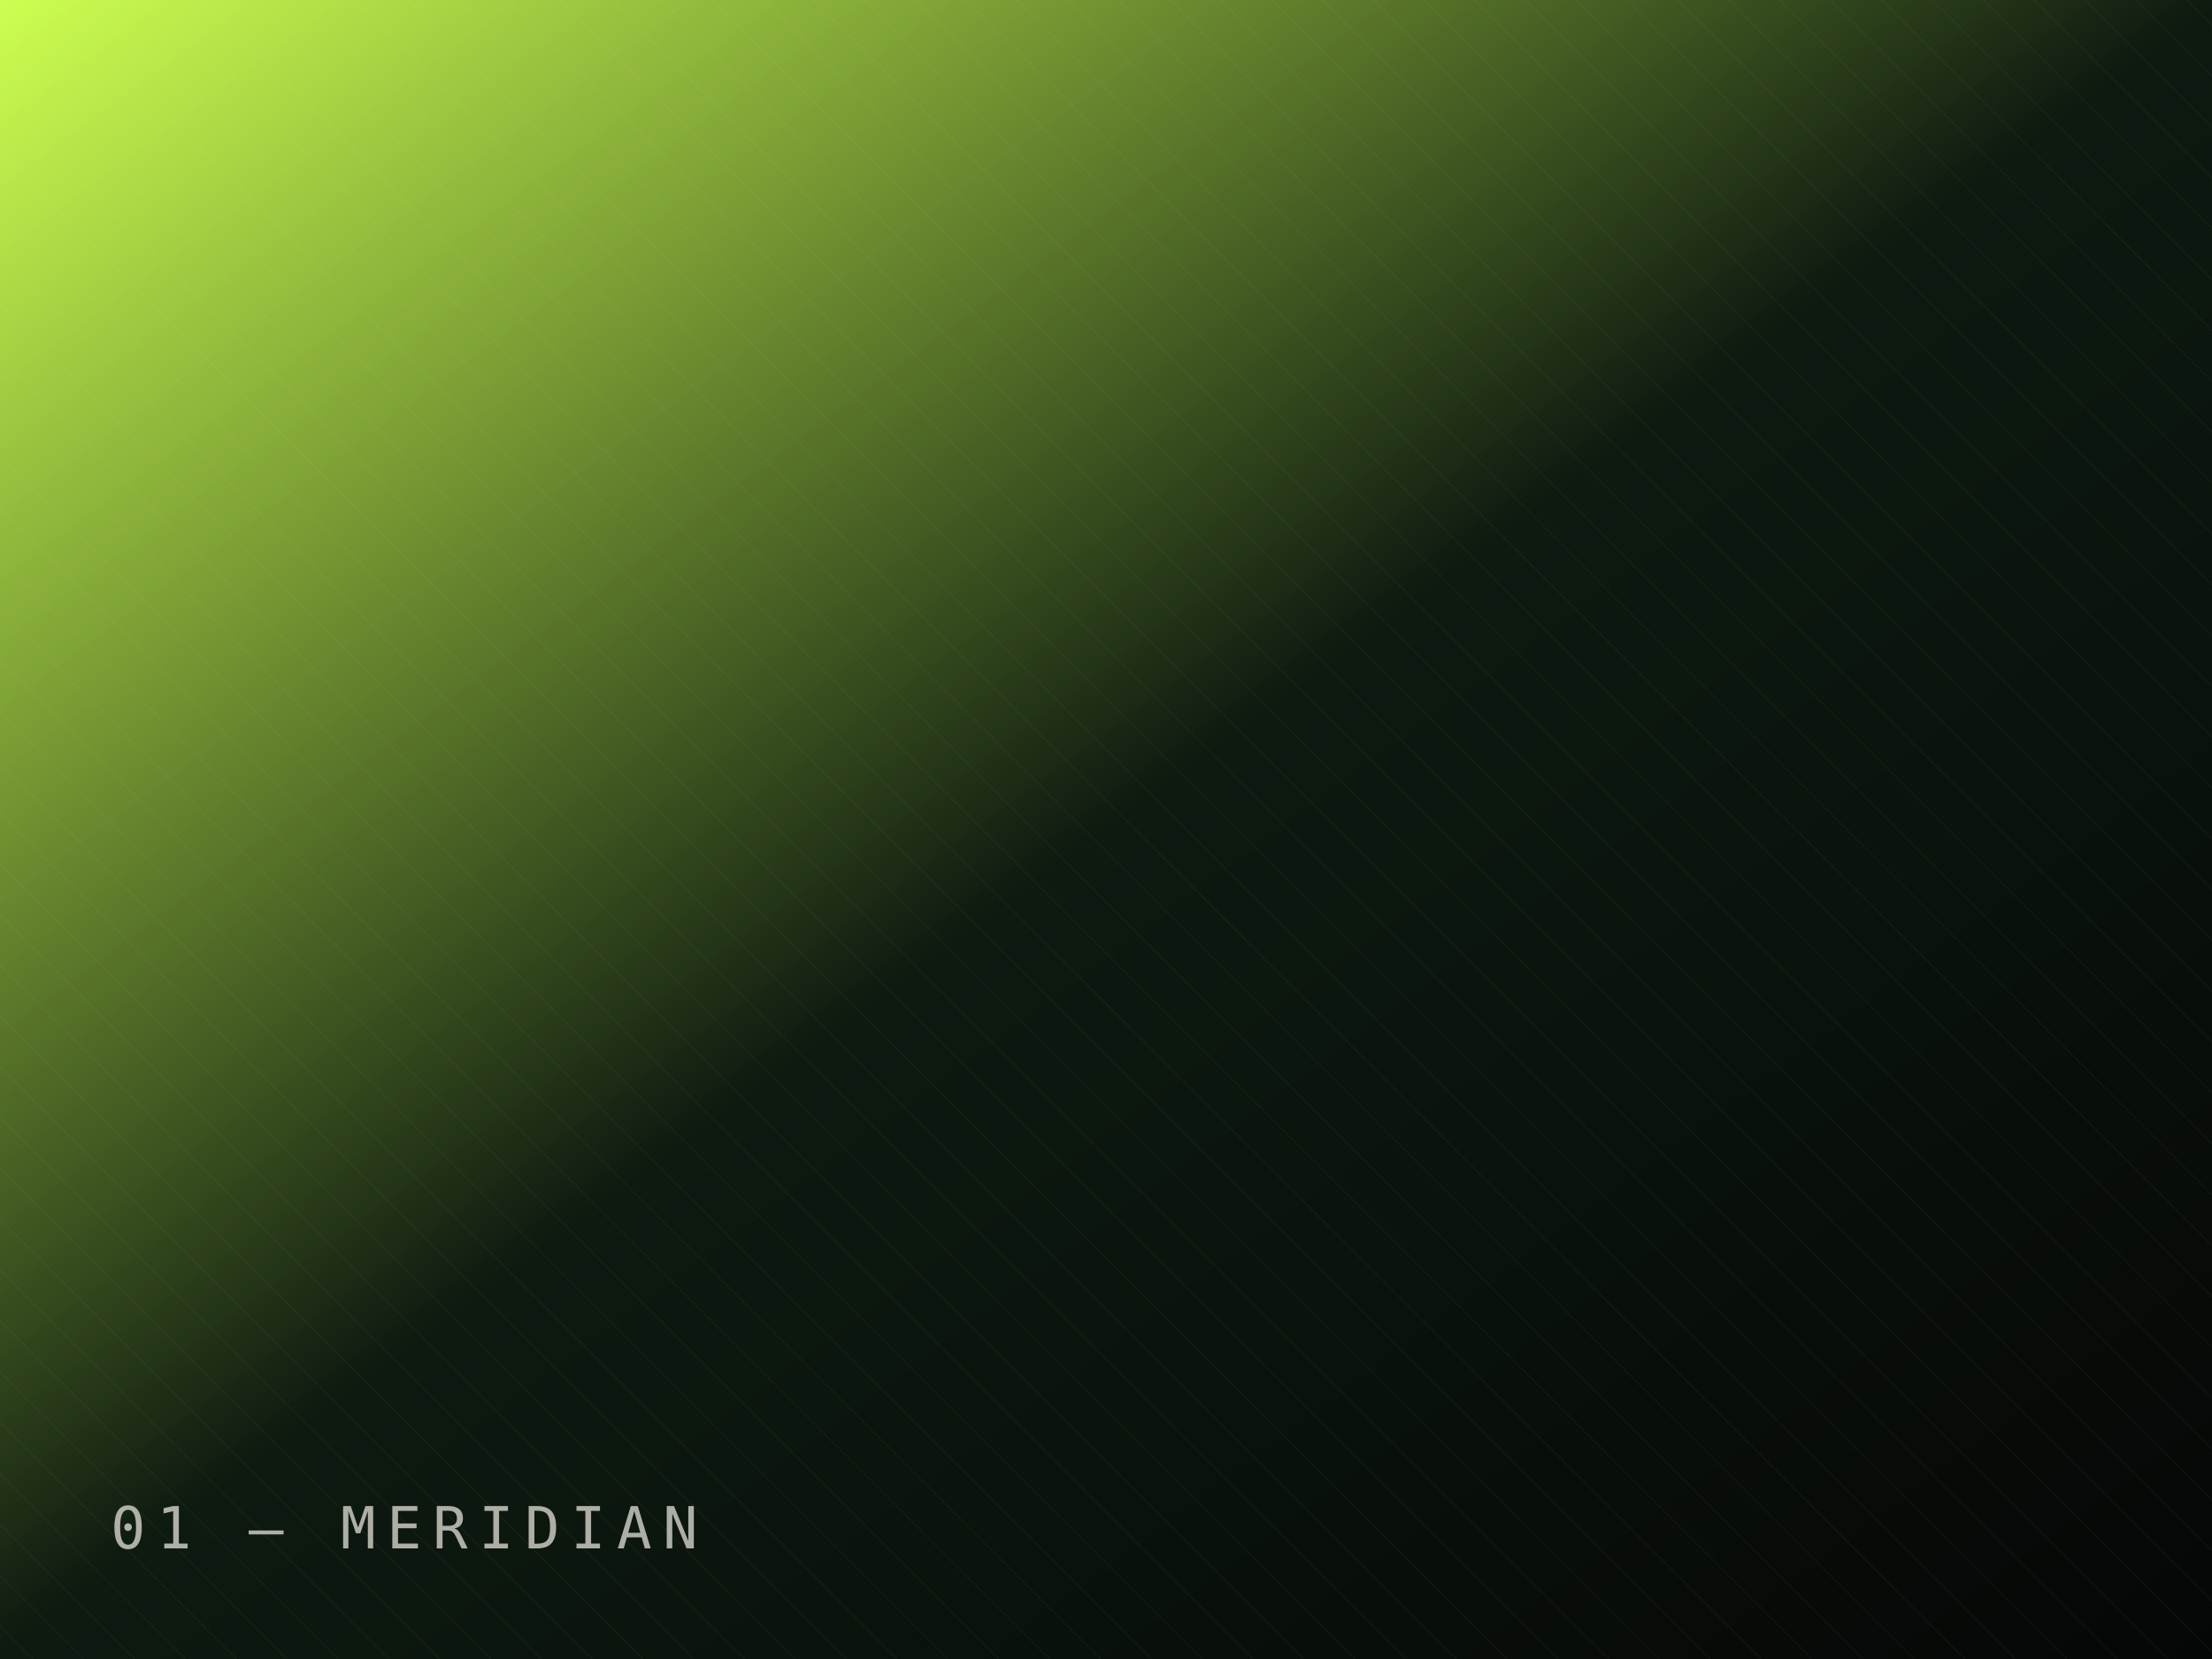
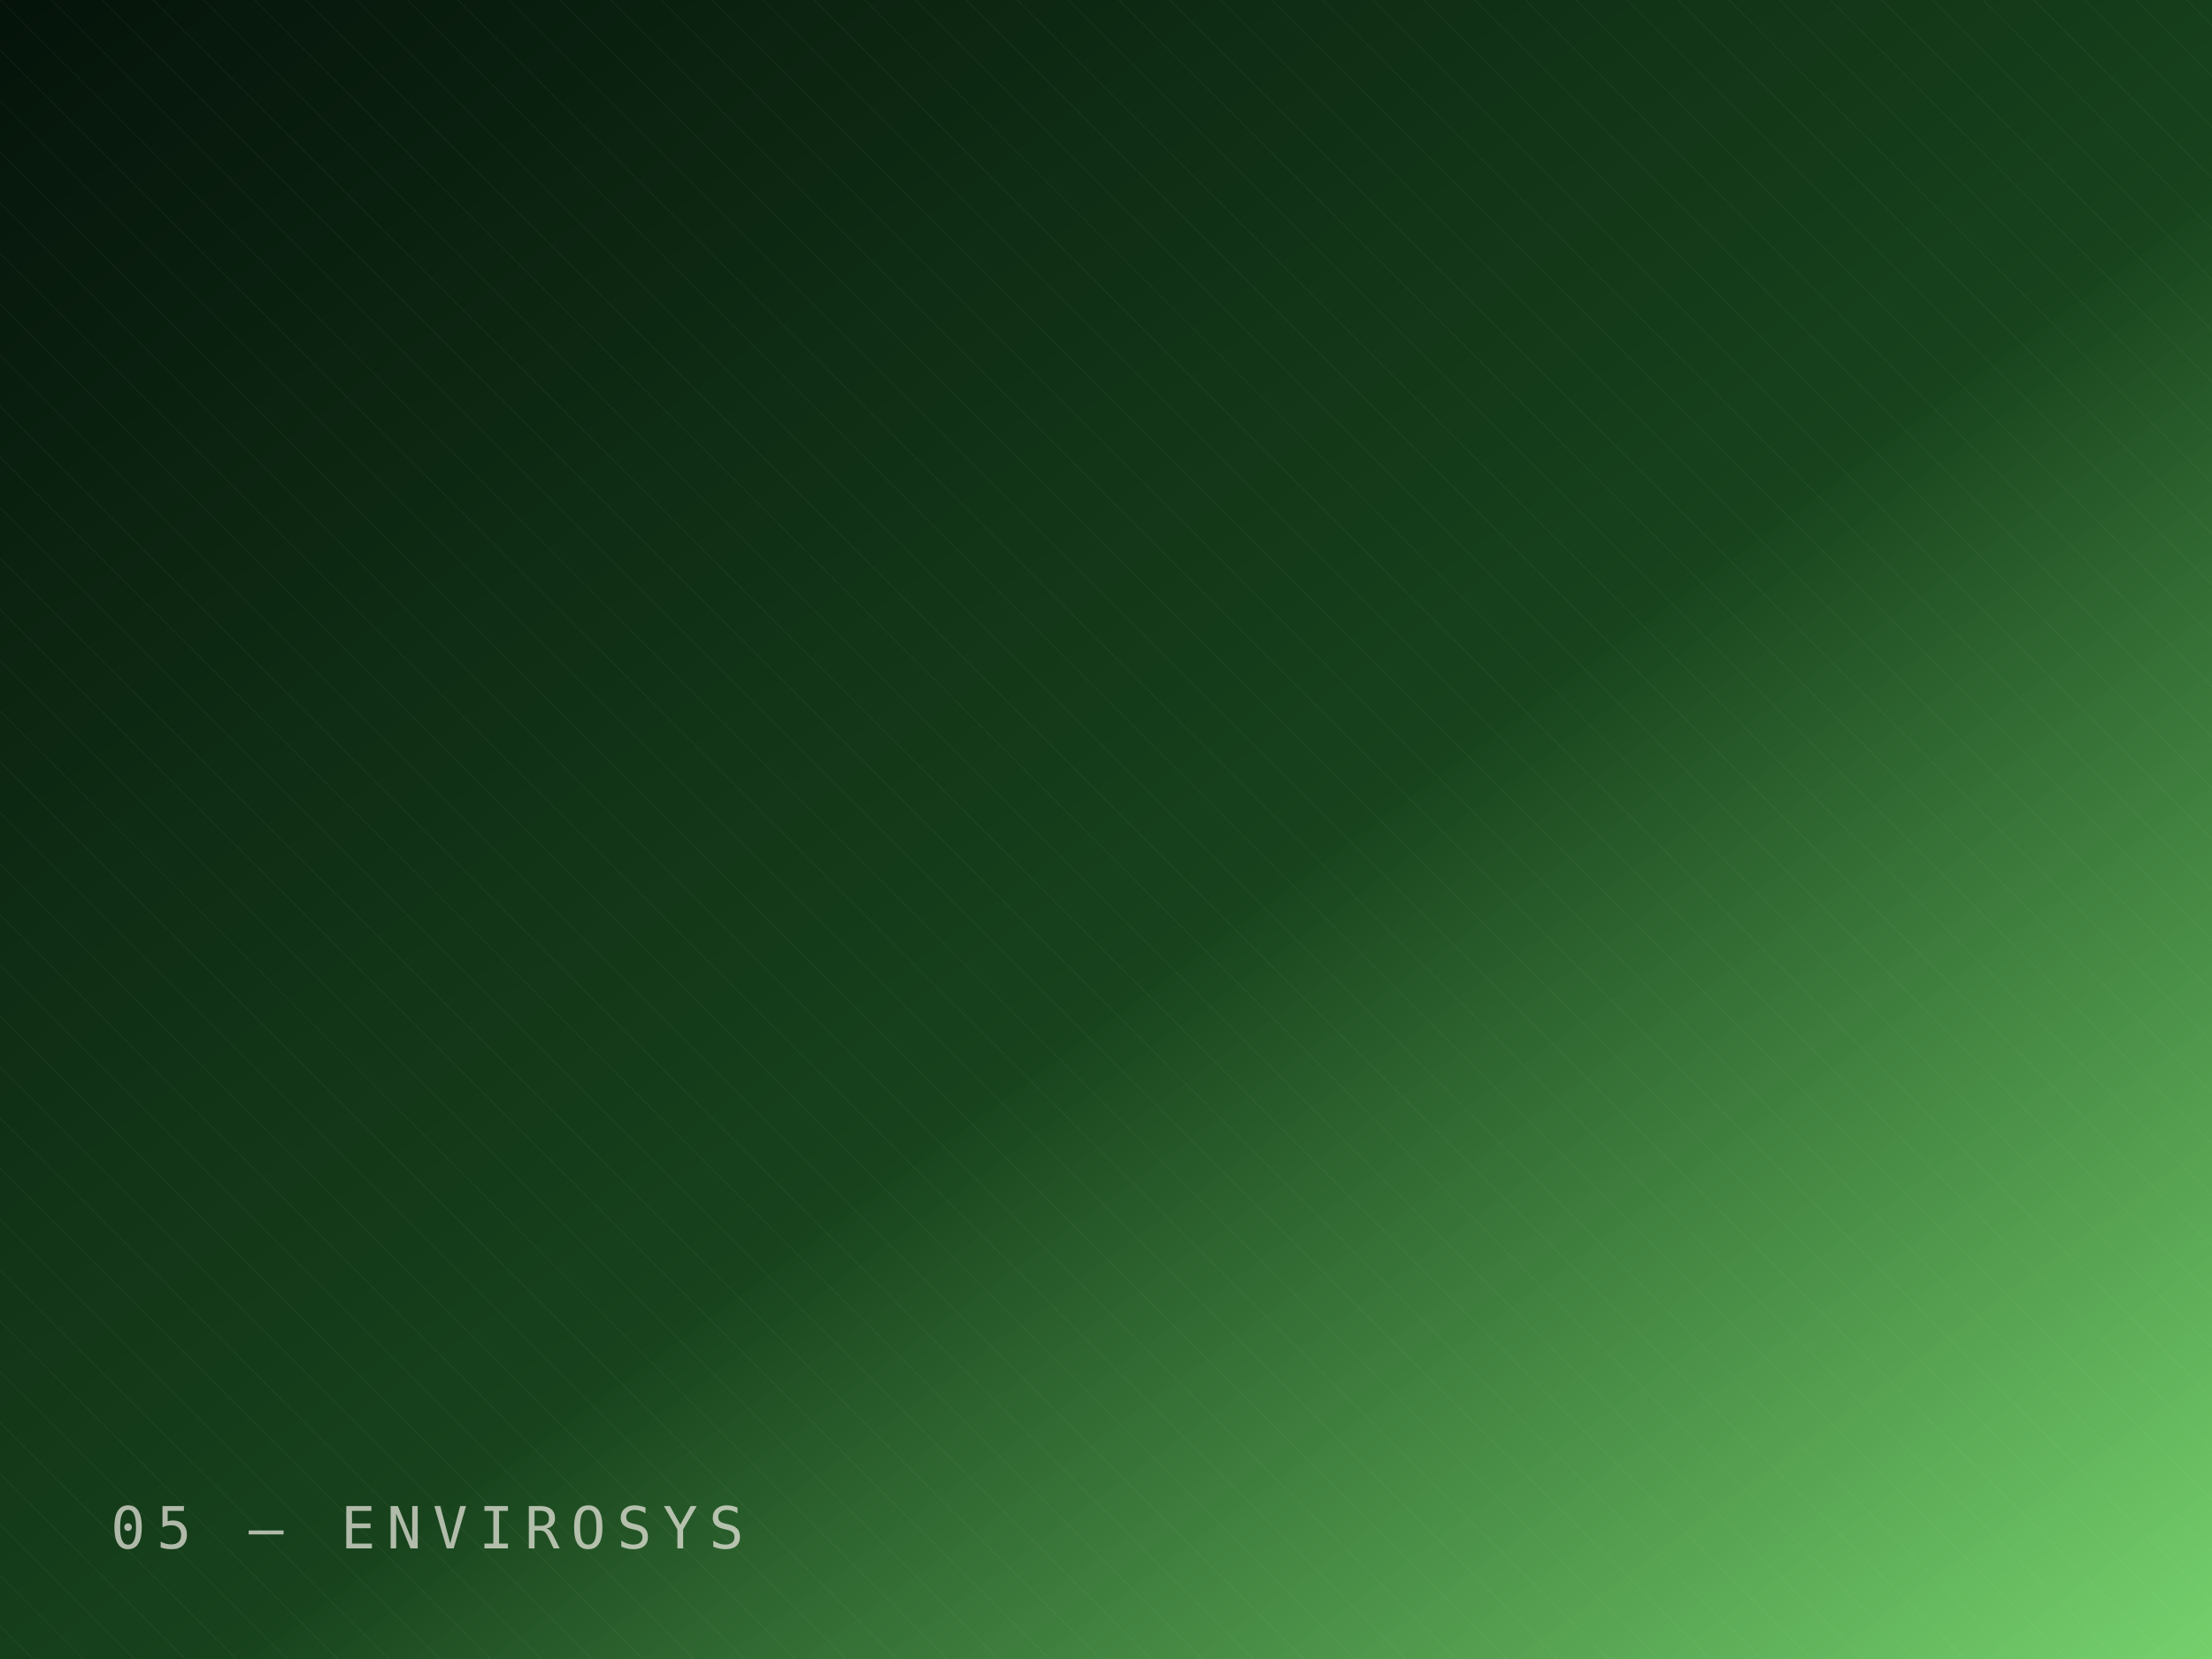
<svg xmlns="http://www.w3.org/2000/svg" width="1600" height="1200" viewBox="0 0 1600 1200">
  <defs>
    <linearGradient id="g" x1="0" y1="0" x2="1" y2="1">
-       <stop offset="0" stop-color="#c8ff3d" stop-opacity="0.9" />
-       <stop offset="0.5" stop-color="#0d1a10" />
-       <stop offset="1" stop-color="#050706" />
+       <stop offset="0" stop-color="#05130a" />
+       <stop offset="0.55" stop-color="#17421c" />
+       <stop offset="1" stop-color="#66cc5c" stop-opacity="0.9" />
    </linearGradient>
    <pattern id="p" width="26" height="26" patternUnits="userSpaceOnUse" patternTransform="rotate(-45)">
      <line x1="0" y1="0" x2="0" y2="26" stroke="#f3efe6" stroke-opacity="0.06" stroke-width="1" />
    </pattern>
  </defs>
  <rect width="1600" height="1200" fill="url(#g)" />
  <rect width="1600" height="1200" fill="url(#p)" />
-   <text x="80" y="1120" font-family="monospace" font-size="42" fill="#f3efe6" fill-opacity="0.7" letter-spacing="8">01 — MERIDIAN</text>
+   <text x="80" y="1120" font-family="monospace" font-size="42" fill="#f3efe6" fill-opacity="0.7" letter-spacing="8">05 — ENVIROSYS</text>
</svg>
